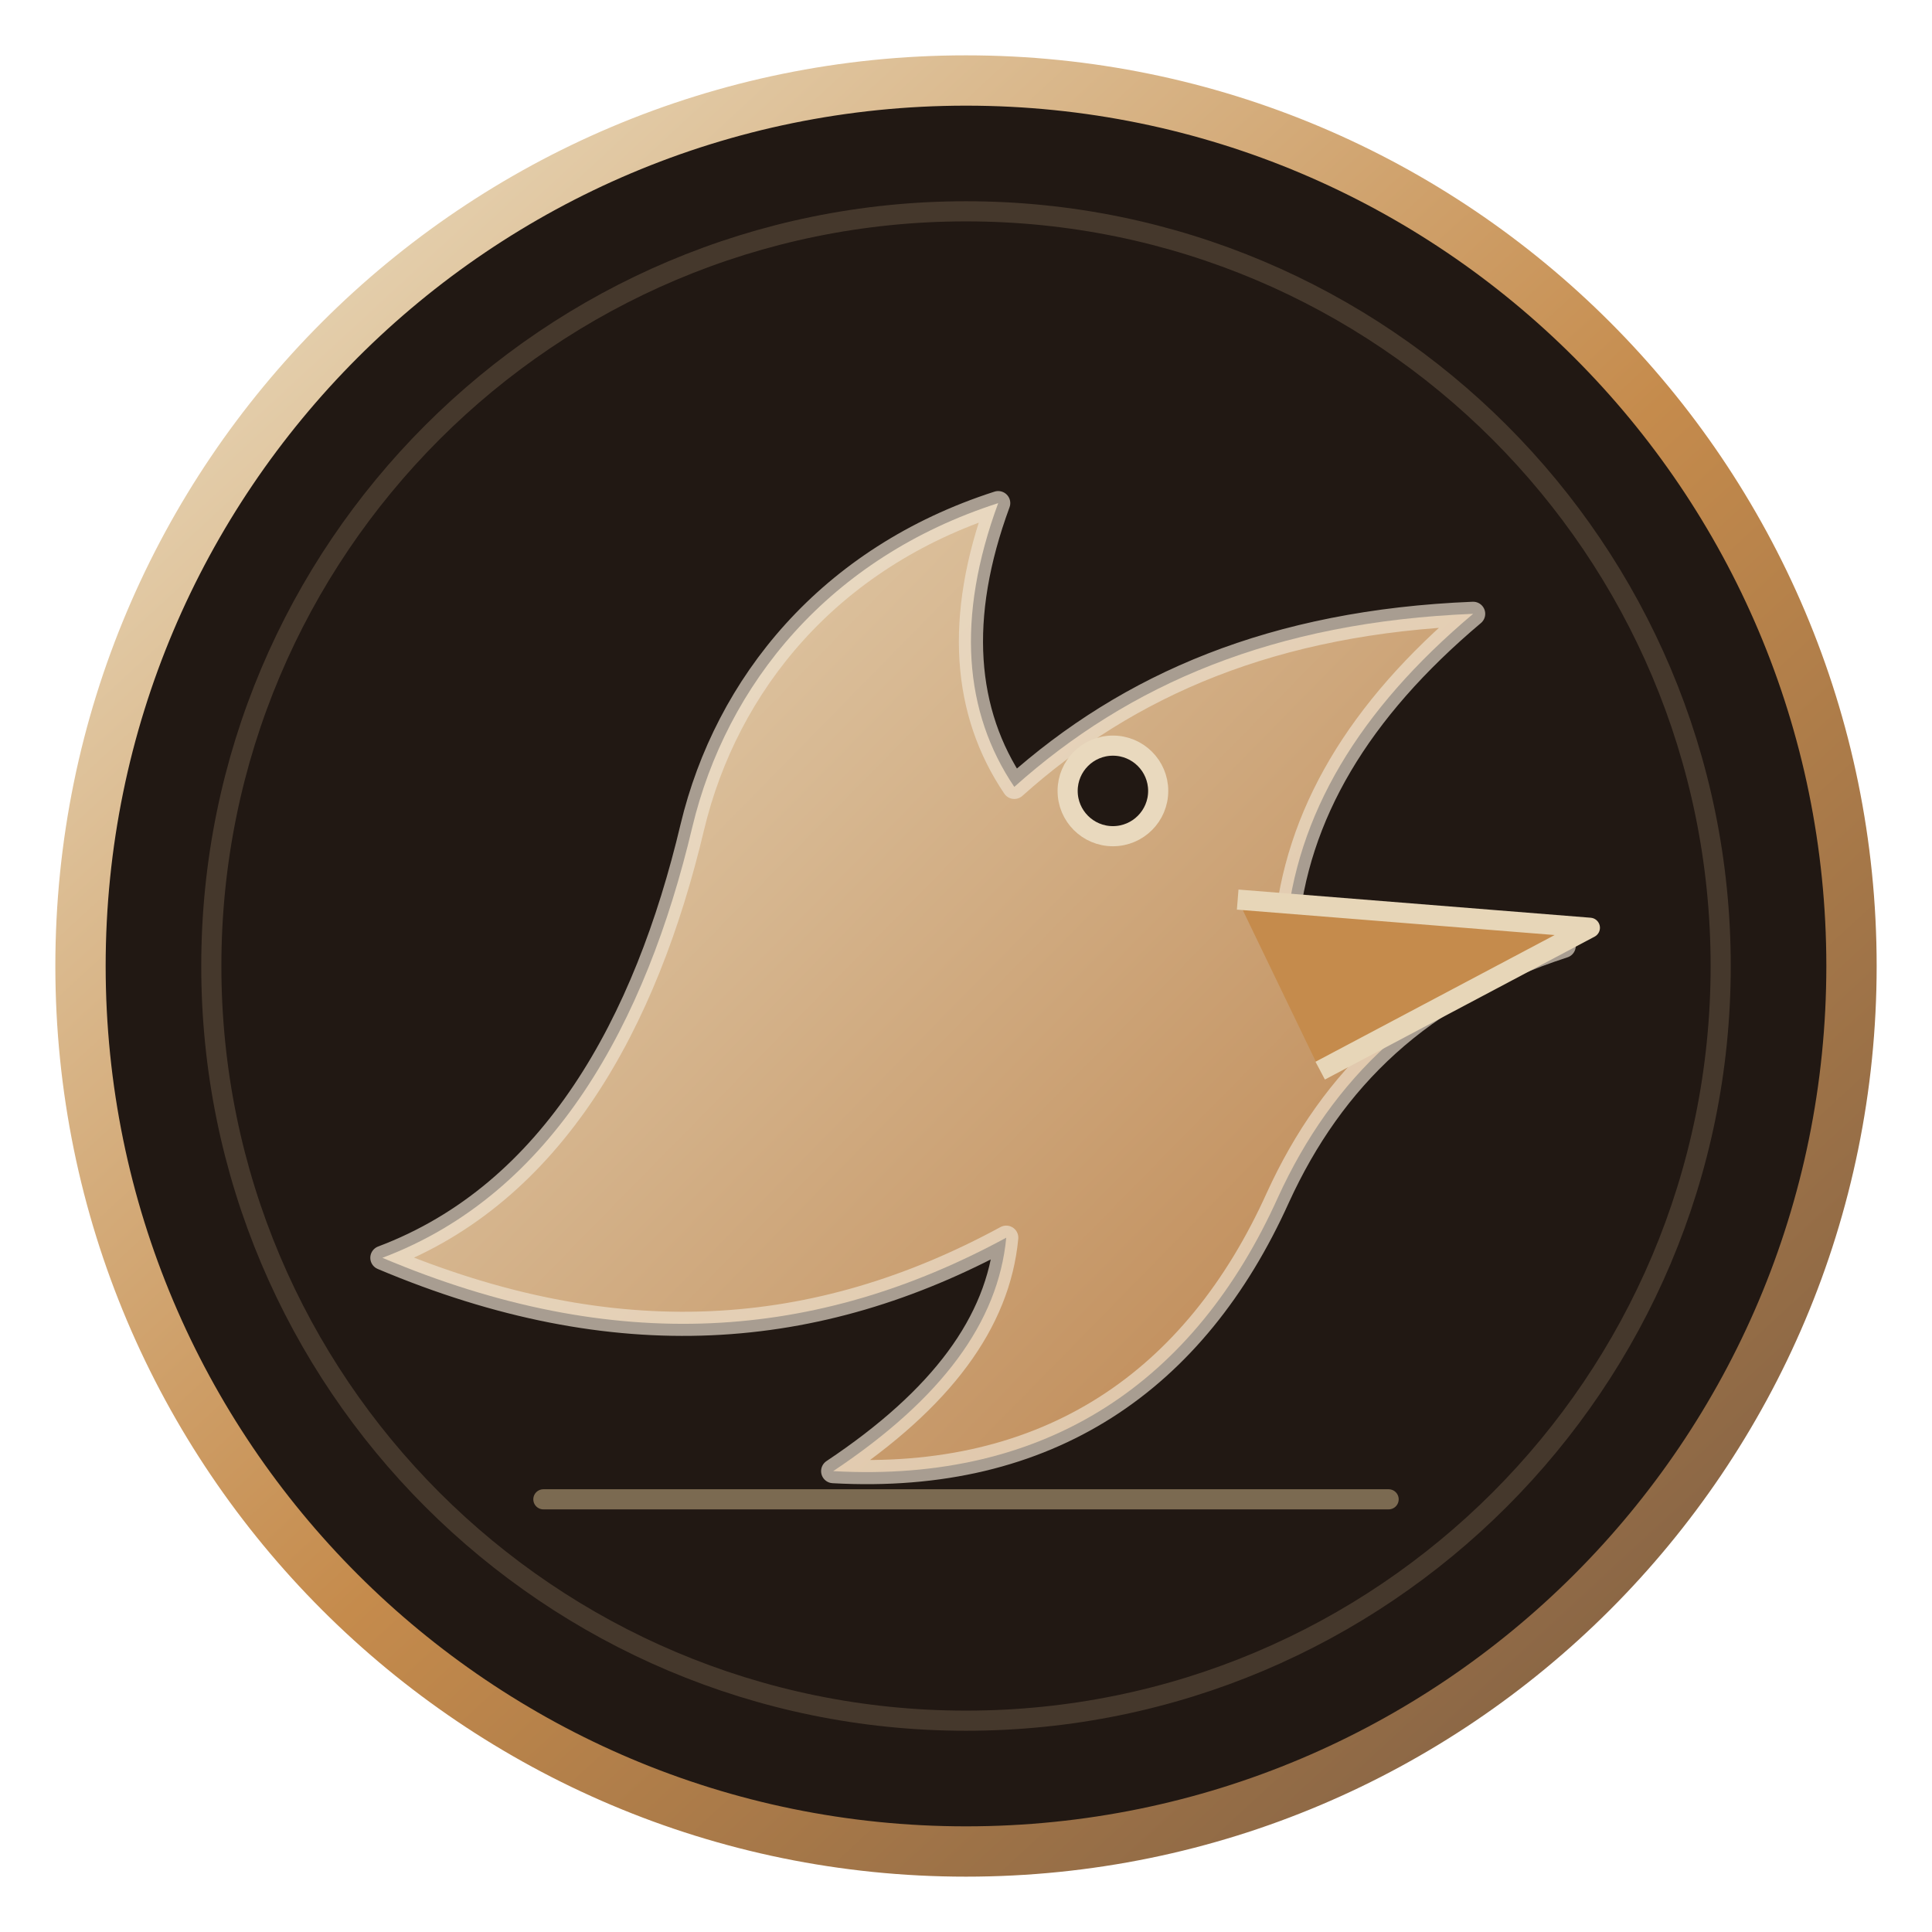
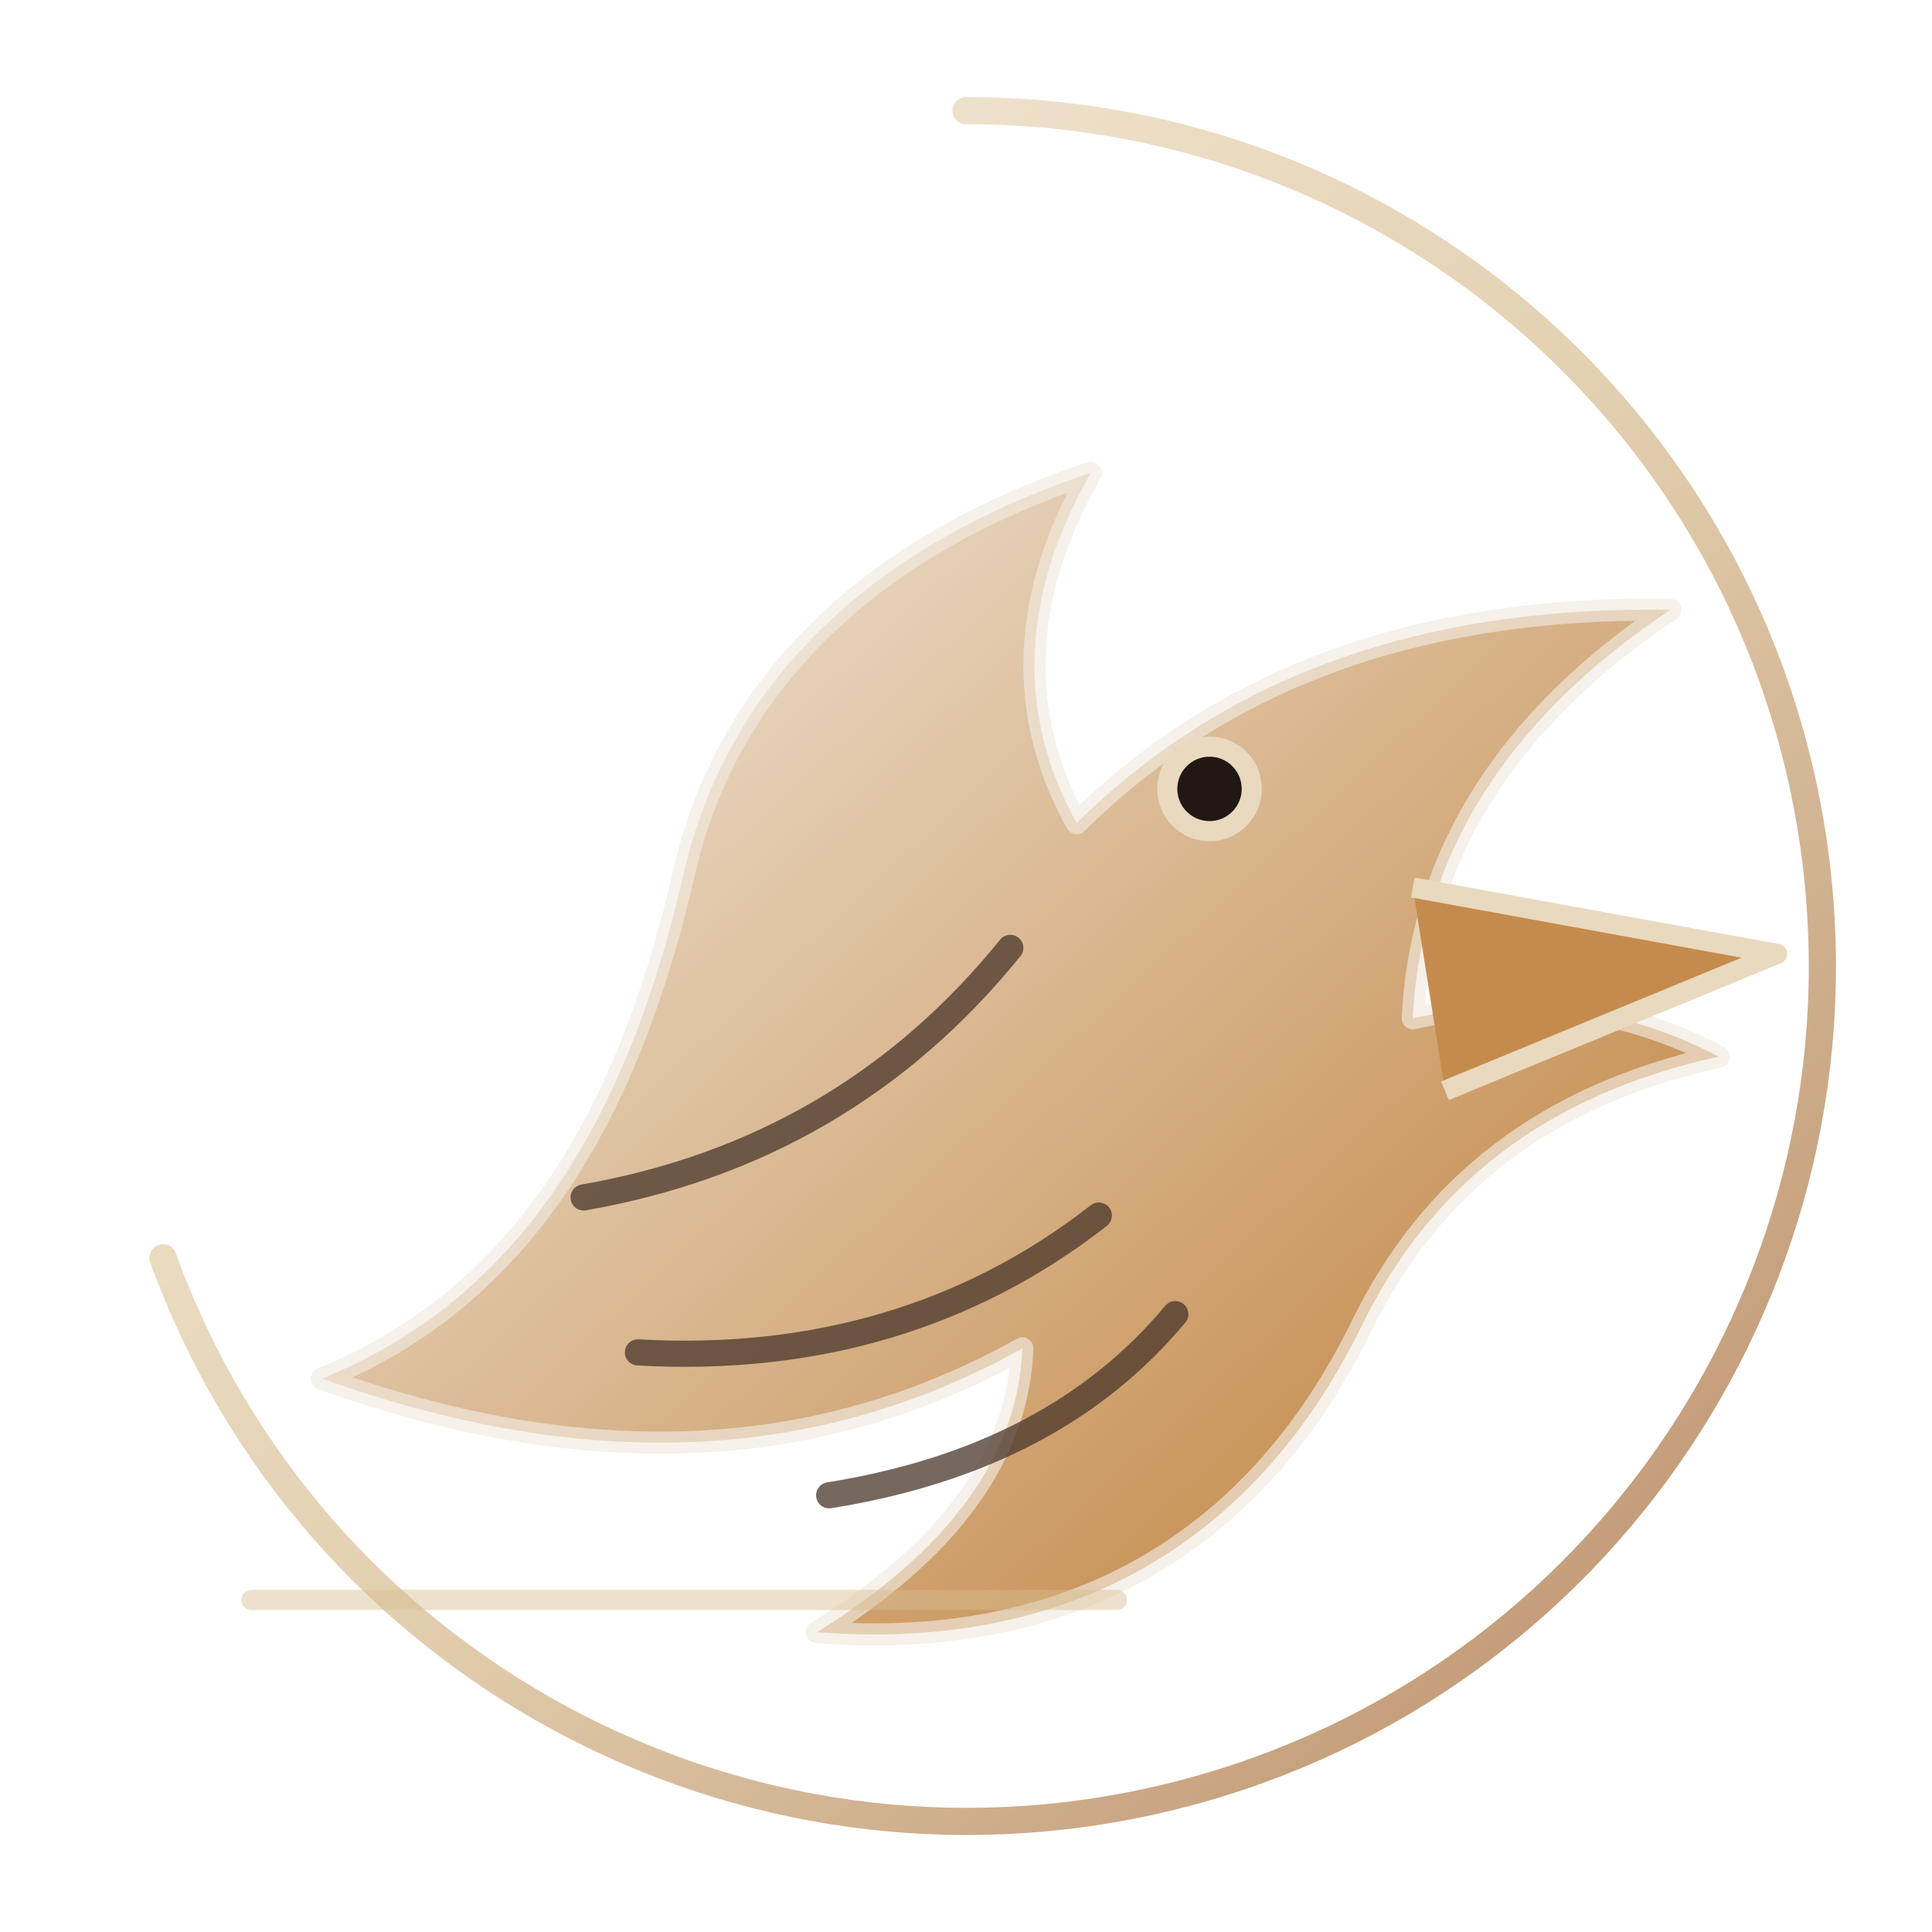
- <svg xmlns="http://www.w3.org/2000/svg" viewBox="0 0 96 96" fill="none" role="img" aria-label="Migraven circular raven emblem">
+ <svg xmlns="http://www.w3.org/2000/svg" viewBox="0 0 96 96" fill="none" role="img" aria-label="Migraven raven emblem">
  <defs>
-     <linearGradient id="ring" x1="12" y1="10" x2="84" y2="88" gradientUnits="userSpaceOnUse">
-       <stop stop-color="#E8D7B8" />
-       <stop offset=".52" stop-color="#C58B4C" />
-       <stop offset="1" stop-color="#806044" />
+     <linearGradient id="gold" x1="15" y1="14" x2="83" y2="82" gradientUnits="userSpaceOnUse">
+       <stop stop-color="#F0E2C8" />
+       <stop offset=".52" stop-color="#D7BD91" />
+       <stop offset="1" stop-color="#A96F3D" />
    </linearGradient>
-     <linearGradient id="bird" x1="22" y1="22" x2="77" y2="76" gradientUnits="userSpaceOnUse">
-       <stop stop-color="#E7D6B8" />
-       <stop offset="1" stop-color="#B77B43" />
+     <linearGradient id="feather" x1="22" y1="22" x2="72" y2="76" gradientUnits="userSpaceOnUse">
+       <stop stop-color="#F1EADF" />
+       <stop offset="1" stop-color="#C58B4C" />
    </linearGradient>
  </defs>
-   <circle cx="48" cy="48" r="44" fill="#211813" stroke="url(#ring)" stroke-width="2.5" />
-   <circle cx="48" cy="48" r="37.5" stroke="#D7BD91" stroke-opacity=".2" />
-   <path d="M19 62.5c8.5-3.2 13.1-11.7 15.4-21.4 1.7-7.1 6.8-13.4 15.2-16.1-2.1 5.7-1.7 10.4.8 14.1 5.7-5.1 12.9-8.2 22.8-8.6-5.7 4.8-8.8 10-9.3 15.8 4.8-1.1 9.4-.9 13.8.7-7.1 2.3-11.5 6.6-14.2 12.5-4.1 9.1-11.4 14.2-22.1 13.6 5.4-3.6 8.2-7.4 8.6-11.6-9.4 5.1-19.4 5.9-31 1Z" fill="url(#bird)" stroke="#F0E5D4" stroke-opacity=".65" stroke-width="1.2" stroke-linejoin="round" />
-   <path d="M61.5 44.7 79 46.1l-13.4 7.1" fill="#C58B4C" stroke="#E7D6B8" stroke-width="1" stroke-linejoin="round" />
-   <circle cx="55.3" cy="39.3" r="2.25" fill="#211813" stroke="#E9D9BE" stroke-width="1" />
-   <path d="M27 74.5h42" stroke="#D7BD91" stroke-opacity=".5" stroke-linecap="round" />
+   <path d="M48 5.5a42.5 42.5 0 1 1-39.9 57" stroke="url(#gold)" stroke-width="1.35" stroke-linecap="round" opacity=".72" />
+   <path d="M16 68.5c10.4-4.2 15.4-13.8 18-25.2 2.1-9.1 9-16.1 20.2-19.8-3.5 6.1-3.7 12-.7 17.4 7.2-7.1 16.8-10.8 29.5-10.6-8.1 5.4-12.4 12.2-12.8 20.3 5.4-1.2 10.4-.6 15.2 1.9-8.6 1.9-14.3 6.4-17.7 13.3-5.2 10.7-14.4 16.3-27.1 15.3 6.6-4.1 10-8.8 10.2-14.1-10.2 5.7-21.7 6.2-34.8 1.5Z" fill="url(#feather)" stroke="#F1EADF" stroke-opacity=".65" stroke-width="1.1" stroke-linejoin="round" />
+   <path d="m70.2 44.1 18.1 3.3-16.5 6.8" fill="#C58B4C" stroke="#E9D9BE" stroke-width="1" stroke-linejoin="round" />
+   <path d="M29 59.5c8.6-1.5 15.7-5.6 21.2-12.4M31.7 67.2c8.8.5 16.5-1.8 22.9-6.8M41.2 74.3c7.5-1.2 13.2-4.2 17.2-9" stroke="#49362A" stroke-opacity=".75" stroke-width="1.3" stroke-linecap="round" />
+   <circle cx="60.1" cy="39.2" r="2.1" fill="#211813" stroke="#E9D9BE" stroke-width="1" />
+   <path d="M12.5 79.5h43" stroke="#D7BD91" stroke-opacity=".45" stroke-linecap="round" />
</svg>
